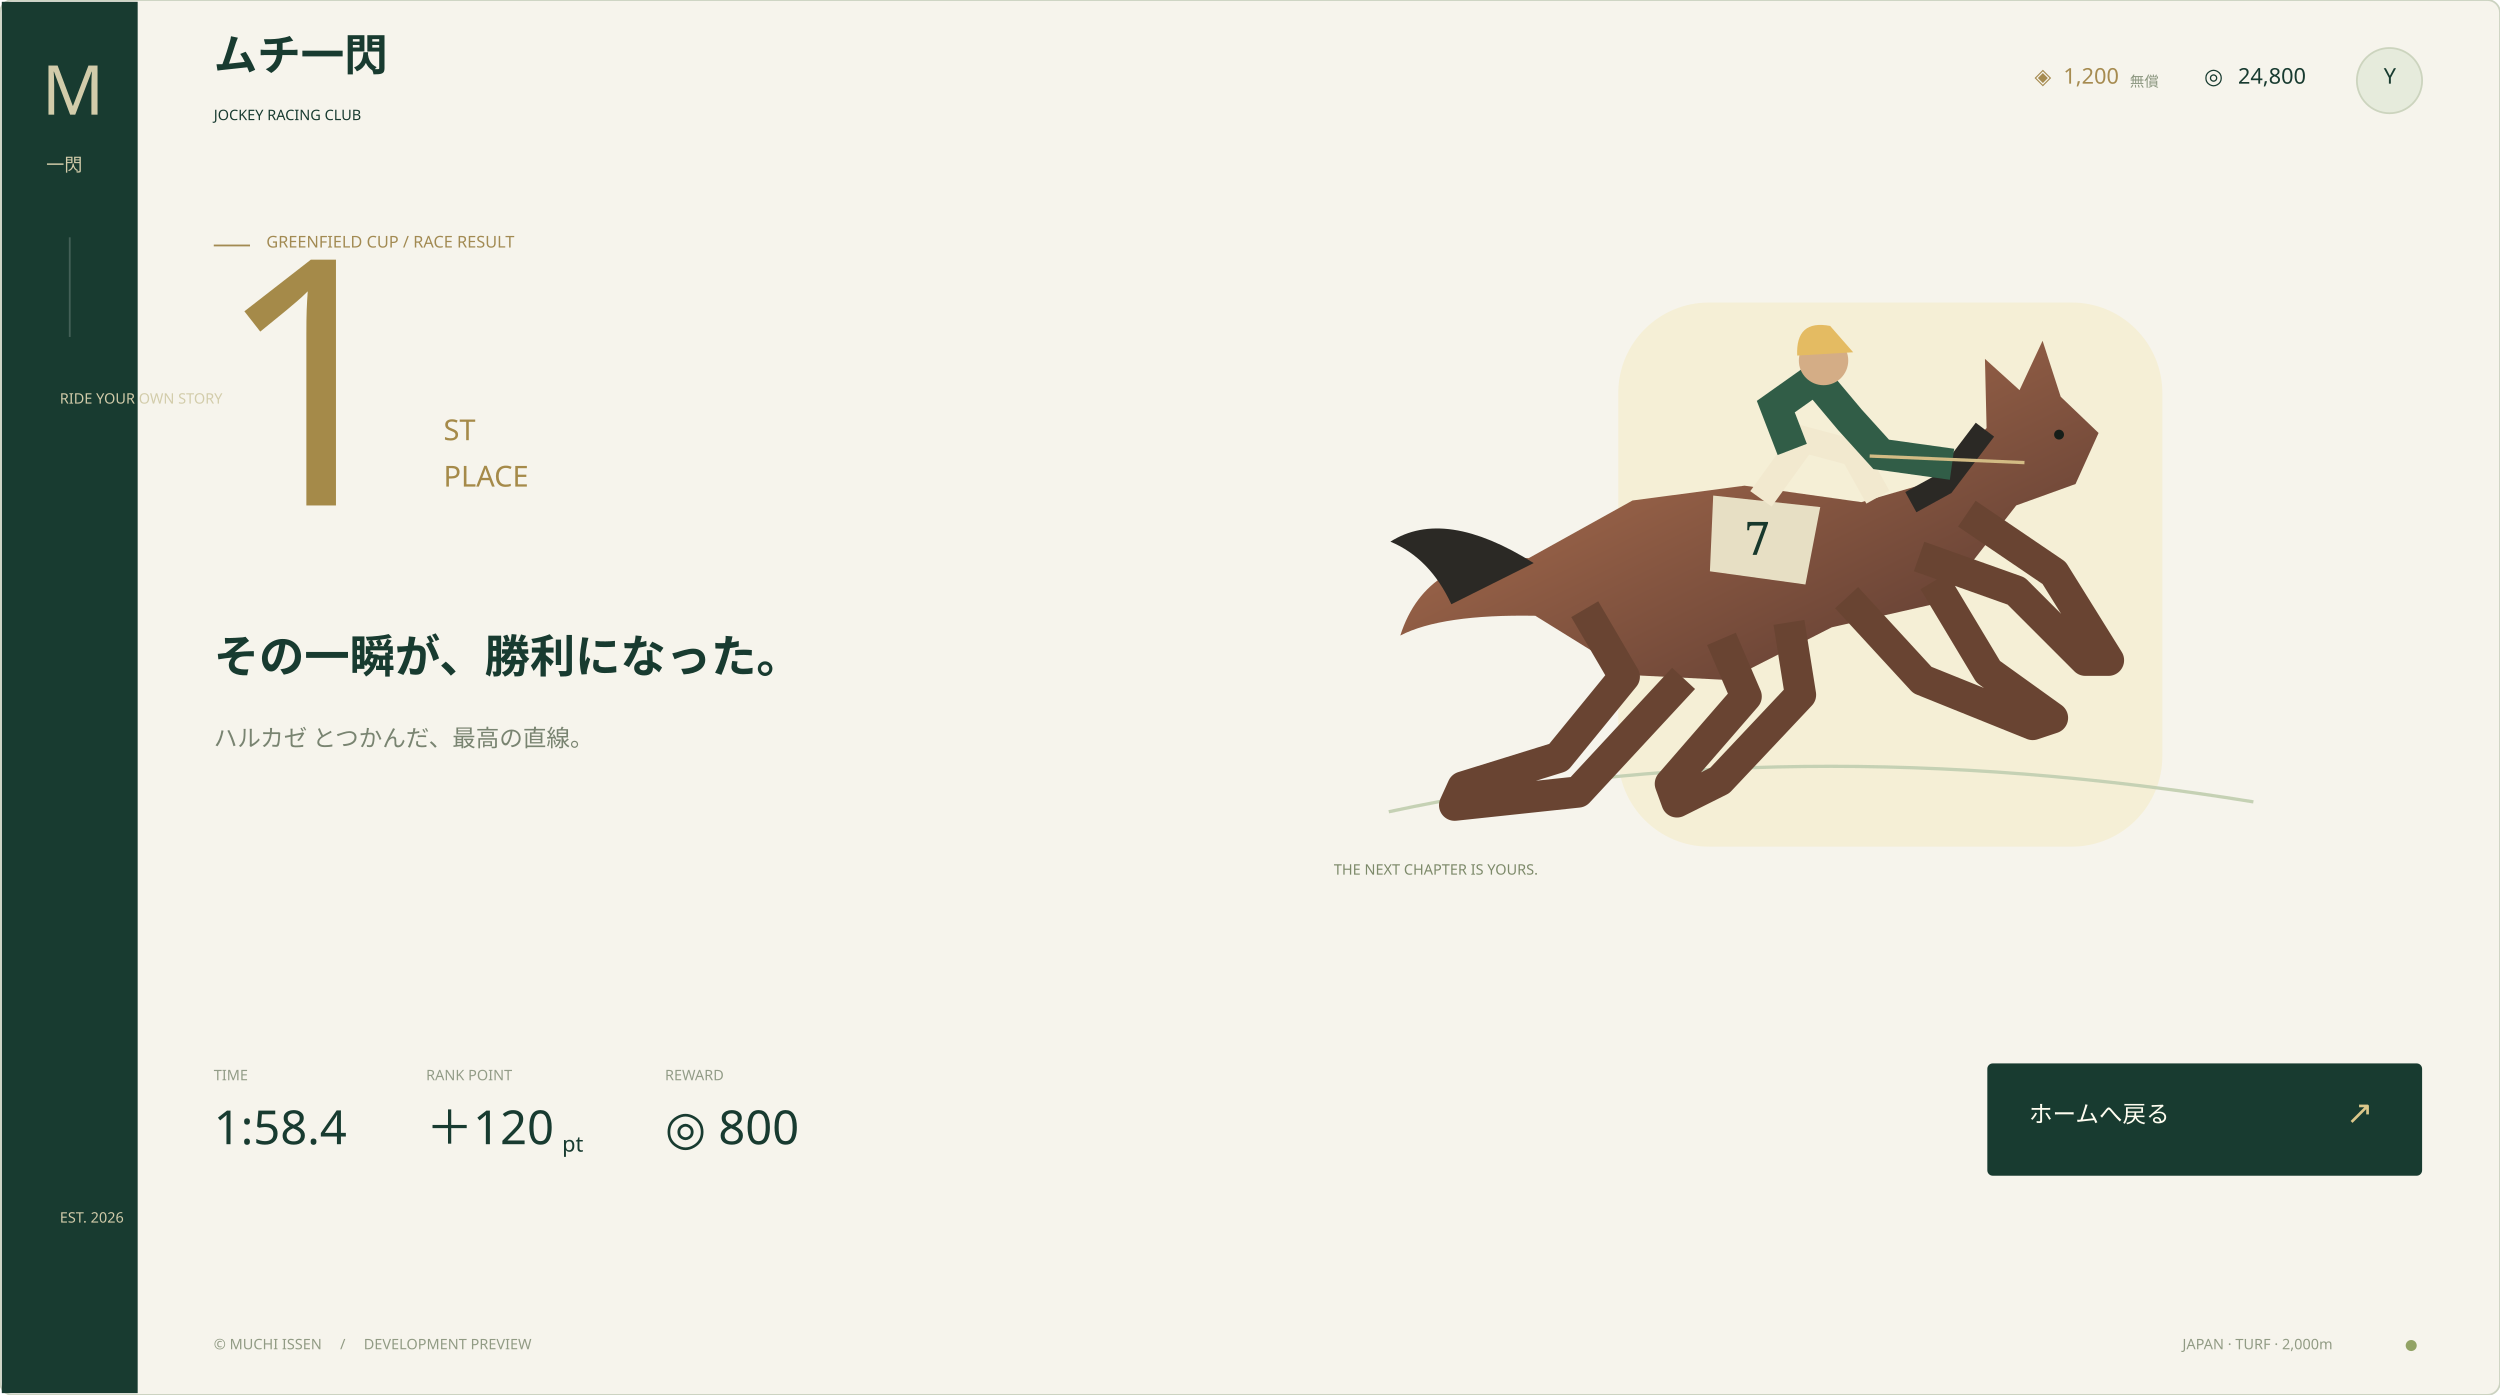
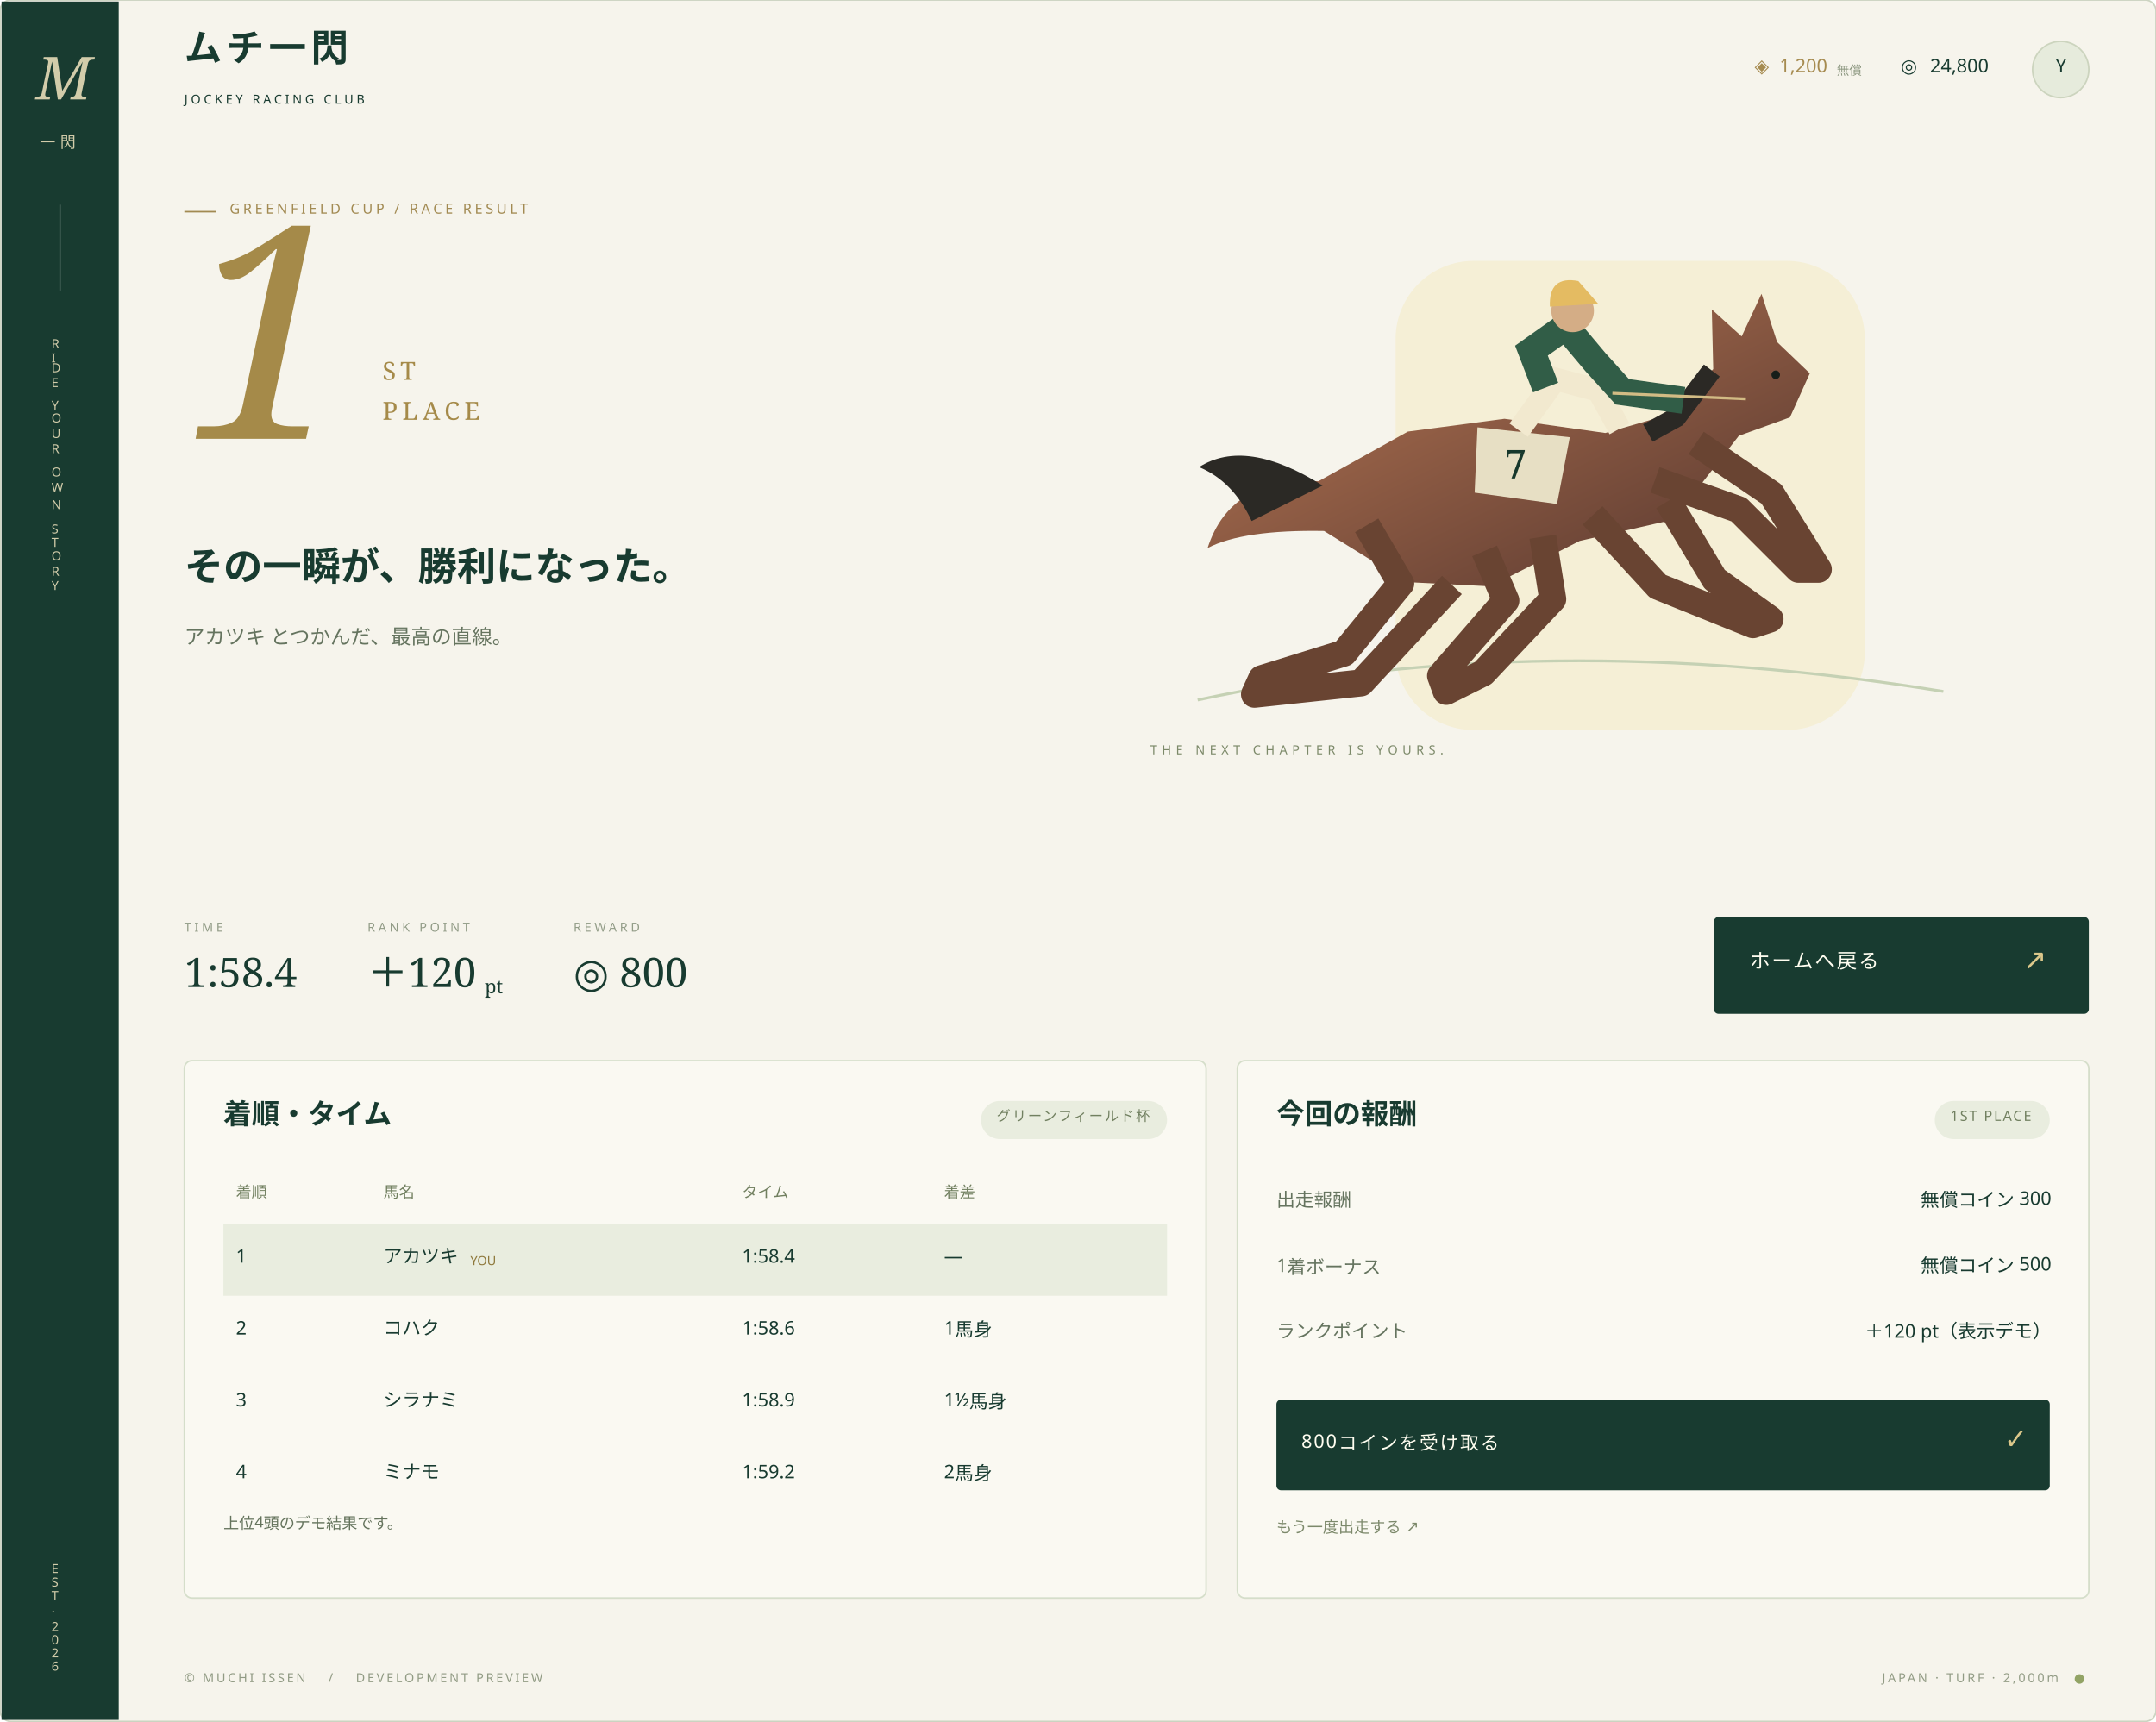
- <svg xmlns="http://www.w3.org/2000/svg" width="1380" height="770" viewBox="0 0 1380 770">
-   <rect x="0" y="0" width="1380" height="770" rx="7" fill="rgb(246, 244, 236)" stroke="rgb(204, 211, 193)" />
-   <rect x="1" y="1" width="75" height="768" rx="0" fill="rgb(24, 59, 48)" stroke="none" />
-   <text x="23.062" y="63.3" fill="rgb(210, 204, 170)" font-size="38px" font-weight="400" font-family="Noto Sans JP, sans-serif">M</text>
-   <text x="25.484" y="94.5" fill="rgb(210, 204, 170)" font-size="10px" font-weight="400" font-family="Noto Sans JP, sans-serif">一閃</text>
-   <rect x="38" y="131" width="1" height="55" rx="0" fill="rgba(255, 255, 255, 0.19)" stroke="none" />
-   <text x="33" y="222.8" fill="rgb(210, 204, 170)" font-size="8px" font-weight="400" font-family="Noto Sans JP, sans-serif">RIDE YOUR OWN STORY</text>
-   <text x="33" y="674.878" fill="rgb(210, 204, 170)" font-size="8px" font-weight="400" font-family="Noto Sans JP, sans-serif">EST. 2026</text>
-   <text x="118" y="38.9" fill="rgb(24, 59, 48)" font-size="24px" font-weight="700" font-family="Noto Sans JP, sans-serif">ムチ一閃</text>
-   <text x="118" y="66.3" fill="rgb(24, 59, 48)" font-size="8px" font-weight="400" font-family="Noto Sans JP, sans-serif">JOCKEY RACING CLUB</text>
-   <text x="1123.047" y="46.2" fill="rgb(166, 139, 80)" font-size="12px" font-weight="400" font-family="Noto Sans JP, sans-serif">◈</text>
-   <text x="1138.969" y="46.2" fill="rgb(166, 139, 80)" font-size="12px" font-weight="500" font-family="Noto Sans JP, sans-serif">1,200</text>
-   <text x="1175.656" y="47.8" fill="rgb(139, 150, 127)" font-size="8px" font-weight="400" font-family="Noto Sans JP, sans-serif">無償</text>
-   <text x="1216.656" y="46.2" fill="rgb(24, 59, 48)" font-size="12px" font-weight="400" font-family="Noto Sans JP, sans-serif">◎</text>
-   <text x="1235.359" y="46.2" fill="rgb(24, 59, 48)" font-size="12px" font-weight="500" font-family="Noto Sans JP, sans-serif">24,800</text>
-   <rect x="1301" y="26.5" width="36" height="36" rx="50" fill="rgb(230, 235, 220)" stroke="rgb(204, 212, 190)" />
-   <text x="1315.812" y="46.2" fill="rgb(24, 59, 48)" font-size="12px" font-weight="400" font-family="Noto Sans JP, sans-serif">Y</text>
-   <rect x="118" y="135" width="20" height="1" rx="0" fill="rgb(162, 138, 82)" stroke="none" />
-   <text x="147" y="136.65" fill="rgb(162, 138, 82)" font-size="9px" font-weight="400" font-family="Noto Sans JP, sans-serif">GREENFIELD CUP / RACE RESULT</text>
-   <text x="118" y="279" fill="rgb(165, 138, 73)" font-size="190px" font-weight="400" font-family="Noto Sans JP, sans-serif">1</text>
-   <text x="244.812" y="243.006" fill="rgb(165, 138, 73)" font-size="16px" font-weight="400" font-family="Noto Sans JP, sans-serif">ST</text>
-   <text x="244.812" y="268.6" fill="rgb(165, 138, 73)" font-size="16px" font-weight="400" font-family="Noto Sans JP, sans-serif">PLACE</text>
-   <text x="118" y="371.25" fill="rgb(24, 59, 48)" font-size="25px" font-weight="600" font-family="Noto Sans JP, sans-serif">その一瞬が、勝利になった。</text>
-   <text x="118" y="412.05" fill="rgb(121, 132, 113)" font-size="13px" font-weight="400" font-family="Noto Sans JP, sans-serif">ハルカゼ とつかんだ、最高の直線。</text>
-   <rect x="893.281" y="167" width="300.344" height="300.344" rx="50" fill="rgb(245, 239, 214)" stroke="none" />
+ <svg xmlns="http://www.w3.org/2000/svg" width="1380" height="1102" viewBox="0 0 1380 1102">
+   <rect x="0" y="0" width="1380" height="1102" rx="7" fill="rgb(246, 244, 236)" stroke="rgb(204, 211, 193)" stroke-width="1" opacity="1" />
+   <rect x="1" y="1" width="75" height="1100" rx="0" fill="rgb(24, 59, 48)" stroke="none" stroke-width="0" opacity="1" />
+   <text x="23.062" y="63.68" fill="rgb(210, 204, 170)" font-family="Georgia" font-size="38px" font-weight="400" font-style="italic" letter-spacing="0" opacity="1">M</text>
+   <text x="25.484" y="94.6" fill="rgb(210, 204, 170)" font-family="serif" font-size="10px" font-weight="400" font-style="normal" letter-spacing="3px" opacity="1">一閃</text>
+   <rect x="38" y="131" width="1" height="55" rx="0" fill="rgba(255, 255, 255, 0.19)" stroke="none" stroke-width="0" opacity="1" />
+   <text x="33" y="222.88" fill="rgb(210, 204, 170)" font-family="&quot;Hiragino Kaku Gothic ProN&quot;, &quot;Noto Sans JP&quot;, sans-serif" font-size="8px" font-weight="400" font-style="normal" letter-spacing="4px" opacity="1">R</text>
+   <text x="33" y="231.958" fill="rgb(210, 204, 170)" font-family="&quot;Hiragino Kaku Gothic ProN&quot;, &quot;Noto Sans JP&quot;, sans-serif" font-size="8px" font-weight="400" font-style="normal" letter-spacing="4px" opacity="1">I</text>
+   <text x="33" y="238.302" fill="rgb(210, 204, 170)" font-family="&quot;Hiragino Kaku Gothic ProN&quot;, &quot;Noto Sans JP&quot;, sans-serif" font-size="8px" font-weight="400" font-style="normal" letter-spacing="4px" opacity="1">D</text>
+   <text x="33" y="247.802" fill="rgb(210, 204, 170)" font-family="&quot;Hiragino Kaku Gothic ProN&quot;, &quot;Noto Sans JP&quot;, sans-serif" font-size="8px" font-weight="400" font-style="normal" letter-spacing="4px" opacity="1">E</text>
+   <text x="33" y="256.505" fill="rgb(210, 204, 170)" font-family="&quot;Hiragino Kaku Gothic ProN&quot;, &quot;Noto Sans JP&quot;, sans-serif" font-size="8px" font-weight="400" font-style="normal" letter-spacing="4px" opacity="1"> </text>
+   <text x="33" y="262.302" fill="rgb(210, 204, 170)" font-family="&quot;Hiragino Kaku Gothic ProN&quot;, &quot;Noto Sans JP&quot;, sans-serif" font-size="8px" font-weight="400" font-style="normal" letter-spacing="4px" opacity="1">Y</text>
+   <text x="33" y="270.427" fill="rgb(210, 204, 170)" font-family="&quot;Hiragino Kaku Gothic ProN&quot;, &quot;Noto Sans JP&quot;, sans-serif" font-size="8px" font-weight="400" font-style="normal" letter-spacing="4px" opacity="1">O</text>
+   <text x="33" y="280.364" fill="rgb(210, 204, 170)" font-family="&quot;Hiragino Kaku Gothic ProN&quot;, &quot;Noto Sans JP&quot;, sans-serif" font-size="8px" font-weight="400" font-style="normal" letter-spacing="4px" opacity="1">U</text>
+   <text x="33" y="290.13" fill="rgb(210, 204, 170)" font-family="&quot;Hiragino Kaku Gothic ProN&quot;, &quot;Noto Sans JP&quot;, sans-serif" font-size="8px" font-weight="400" font-style="normal" letter-spacing="4px" opacity="1">R</text>
+   <text x="33" y="299.208" fill="rgb(210, 204, 170)" font-family="&quot;Hiragino Kaku Gothic ProN&quot;, &quot;Noto Sans JP&quot;, sans-serif" font-size="8px" font-weight="400" font-style="normal" letter-spacing="4px" opacity="1"> </text>
+   <text x="33" y="305.005" fill="rgb(210, 204, 170)" font-family="&quot;Hiragino Kaku Gothic ProN&quot;, &quot;Noto Sans JP&quot;, sans-serif" font-size="8px" font-weight="400" font-style="normal" letter-spacing="4px" opacity="1">O</text>
+   <text x="33" y="314.88" fill="rgb(210, 204, 170)" font-family="&quot;Hiragino Kaku Gothic ProN&quot;, &quot;Noto Sans JP&quot;, sans-serif" font-size="8px" font-weight="400" font-style="normal" letter-spacing="4px" opacity="1">W</text>
+   <text x="33" y="325.911" fill="rgb(210, 204, 170)" font-family="&quot;Hiragino Kaku Gothic ProN&quot;, &quot;Noto Sans JP&quot;, sans-serif" font-size="8px" font-weight="400" font-style="normal" letter-spacing="4px" opacity="1">N</text>
+   <text x="33" y="335.692" fill="rgb(210, 204, 170)" font-family="&quot;Hiragino Kaku Gothic ProN&quot;, &quot;Noto Sans JP&quot;, sans-serif" font-size="8px" font-weight="400" font-style="normal" letter-spacing="4px" opacity="1"> </text>
+   <text x="33" y="341.489" fill="rgb(210, 204, 170)" font-family="&quot;Hiragino Kaku Gothic ProN&quot;, &quot;Noto Sans JP&quot;, sans-serif" font-size="8px" font-weight="400" font-style="normal" letter-spacing="4px" opacity="1">S</text>
+   <text x="33" y="350.083" fill="rgb(210, 204, 170)" font-family="&quot;Hiragino Kaku Gothic ProN&quot;, &quot;Noto Sans JP&quot;, sans-serif" font-size="8px" font-weight="400" font-style="normal" letter-spacing="4px" opacity="1">T</text>
+   <text x="33" y="358.661" fill="rgb(210, 204, 170)" font-family="&quot;Hiragino Kaku Gothic ProN&quot;, &quot;Noto Sans JP&quot;, sans-serif" font-size="8px" font-weight="400" font-style="normal" letter-spacing="4px" opacity="1">O</text>
+   <text x="33" y="368.599" fill="rgb(210, 204, 170)" font-family="&quot;Hiragino Kaku Gothic ProN&quot;, &quot;Noto Sans JP&quot;, sans-serif" font-size="8px" font-weight="400" font-style="normal" letter-spacing="4px" opacity="1">R</text>
+   <text x="33" y="377.677" fill="rgb(210, 204, 170)" font-family="&quot;Hiragino Kaku Gothic ProN&quot;, &quot;Noto Sans JP&quot;, sans-serif" font-size="8px" font-weight="400" font-style="normal" letter-spacing="4px" opacity="1">Y</text>
+   <text x="33" y="1006.958" fill="rgb(210, 204, 170)" font-family="&quot;Hiragino Kaku Gothic ProN&quot;, &quot;Noto Sans JP&quot;, sans-serif" font-size="8px" font-weight="400" font-style="normal" letter-spacing="4px" opacity="1">E</text>
+   <text x="33" y="1015.661" fill="rgb(210, 204, 170)" font-family="&quot;Hiragino Kaku Gothic ProN&quot;, &quot;Noto Sans JP&quot;, sans-serif" font-size="8px" font-weight="400" font-style="normal" letter-spacing="4px" opacity="1">S</text>
+   <text x="33" y="1024.255" fill="rgb(210, 204, 170)" font-family="&quot;Hiragino Kaku Gothic ProN&quot;, &quot;Noto Sans JP&quot;, sans-serif" font-size="8px" font-weight="400" font-style="normal" letter-spacing="4px" opacity="1">T</text>
+   <text x="33" y="1032.099" fill="rgb(210, 204, 170)" font-family="&quot;Hiragino Kaku Gothic ProN&quot;, &quot;Noto Sans JP&quot;, sans-serif" font-size="8px" font-weight="400" font-style="normal" letter-spacing="4px" opacity="1">.</text>
+   <text x="33" y="1038.318" fill="rgb(210, 204, 170)" font-family="&quot;Hiragino Kaku Gothic ProN&quot;, &quot;Noto Sans JP&quot;, sans-serif" font-size="8px" font-weight="400" font-style="normal" letter-spacing="4px" opacity="1"> </text>
+   <text x="33" y="1044.114" fill="rgb(210, 204, 170)" font-family="&quot;Hiragino Kaku Gothic ProN&quot;, &quot;Noto Sans JP&quot;, sans-serif" font-size="8px" font-weight="400" font-style="normal" letter-spacing="4px" opacity="1">2</text>
+   <text x="33" y="1052.552" fill="rgb(210, 204, 170)" font-family="&quot;Hiragino Kaku Gothic ProN&quot;, &quot;Noto Sans JP&quot;, sans-serif" font-size="8px" font-weight="400" font-style="normal" letter-spacing="4px" opacity="1">0</text>
+   <text x="33" y="1060.989" fill="rgb(210, 204, 170)" font-family="&quot;Hiragino Kaku Gothic ProN&quot;, &quot;Noto Sans JP&quot;, sans-serif" font-size="8px" font-weight="400" font-style="normal" letter-spacing="4px" opacity="1">2</text>
+   <text x="33" y="1069.427" fill="rgb(210, 204, 170)" font-family="&quot;Hiragino Kaku Gothic ProN&quot;, &quot;Noto Sans JP&quot;, sans-serif" font-size="8px" font-weight="400" font-style="normal" letter-spacing="4px" opacity="1">6</text>
+   <text x="118" y="39.14" fill="rgb(24, 59, 48)" font-family="&quot;Yu Mincho&quot;, serif" font-size="24px" font-weight="700" font-style="normal" letter-spacing="3px" opacity="1">ムチ一閃 </text>
+   <text x="118" y="66.38" fill="rgb(24, 59, 48)" font-family="sans-serif" font-size="8px" font-weight="400" font-style="normal" letter-spacing="2px" opacity="1">JOCKEY RACING CLUB</text>
+   <text x="1123.047" y="46.32" fill="rgb(166, 139, 80)" font-family="&quot;Hiragino Kaku Gothic ProN&quot;, &quot;Noto Sans JP&quot;, sans-serif" font-size="12px" font-weight="400" font-style="normal" letter-spacing="0" opacity="1">◈ </text>
+   <text x="1138.969" y="46.32" fill="rgb(166, 139, 80)" font-family="&quot;Hiragino Kaku Gothic ProN&quot;, &quot;Noto Sans JP&quot;, sans-serif" font-size="12px" font-weight="500" font-style="normal" letter-spacing="0" opacity="1">1,200</text>
+   <text x="1175.656" y="47.88" fill="rgb(139, 150, 127)" font-family="&quot;Hiragino Kaku Gothic ProN&quot;, &quot;Noto Sans JP&quot;, sans-serif" font-size="8px" font-weight="400" font-style="normal" letter-spacing="0" opacity="1">無償</text>
+   <text x="1216.656" y="46.32" fill="rgb(24, 59, 48)" font-family="&quot;Hiragino Kaku Gothic ProN&quot;, &quot;Noto Sans JP&quot;, sans-serif" font-size="12px" font-weight="400" font-style="normal" letter-spacing="0" opacity="1">◎ </text>
+   <text x="1235.359" y="46.32" fill="rgb(24, 59, 48)" font-family="&quot;Hiragino Kaku Gothic ProN&quot;, &quot;Noto Sans JP&quot;, sans-serif" font-size="12px" font-weight="500" font-style="normal" letter-spacing="0" opacity="1">24,800</text>
+   <rect x="1301" y="26.5" width="36" height="36" rx="18" fill="rgb(230, 235, 220)" stroke="rgb(204, 212, 190)" stroke-width="1" opacity="1" />
+   <text x="1315.812" y="46.32" fill="rgb(24, 59, 48)" font-family="&quot;Hiragino Kaku Gothic ProN&quot;, &quot;Noto Sans JP&quot;, sans-serif" font-size="12px" font-weight="400" font-style="normal" letter-spacing="0" opacity="1">Y</text>
+   <rect x="118" y="135" width="20" height="1" rx="0" fill="rgb(162, 138, 82)" stroke="none" stroke-width="0" opacity="1" />
+   <text x="147" y="136.74" fill="rgb(162, 138, 82)" font-family="&quot;Hiragino Kaku Gothic ProN&quot;, &quot;Noto Sans JP&quot;, sans-serif" font-size="9px" font-weight="400" font-style="normal" letter-spacing="2px" opacity="1">GREENFIELD CUP / RACE RESULT</text>
+   <text x="118" y="280.9" fill="rgb(165, 138, 73)" font-family="Georgia" font-size="190px" font-weight="400" font-style="italic" letter-spacing="1.36px" opacity="1">1</text>
+   <text x="244.812" y="243.166" fill="rgb(165, 138, 73)" font-family="Georgia" font-size="16px" font-weight="400" font-style="normal" letter-spacing="3px" opacity="1">ST</text>
+   <text x="244.812" y="268.76" fill="rgb(165, 138, 73)" font-family="Georgia" font-size="16px" font-weight="400" font-style="normal" letter-spacing="3px" opacity="1">PLACE</text>
+   <text x="118" y="371.5" fill="rgb(24, 59, 48)" font-family="&quot;Yu Mincho&quot;, &quot;Noto Serif JP&quot;, serif" font-size="25px" font-weight="600" font-style="normal" letter-spacing="0" opacity="1">その一瞬が、勝利になった。</text>
+   <text x="118" y="412.18" fill="rgb(101, 116, 95)" font-family="&quot;Hiragino Kaku Gothic ProN&quot;, &quot;Noto Sans JP&quot;, sans-serif" font-size="13px" font-weight="400" font-style="normal" letter-spacing="0" opacity="1">アカツキ とつかんだ、最高の直線。</text>
+   <rect x="893.281" y="167" width="300.344" height="300.344" rx="50" fill="rgb(245, 239, 214)" stroke="none" stroke-width="0" opacity="1" />
  <svg x="654.375" y="119" width="682.625" height="400" viewBox="0 0 640 440">
    <defs>
-       <linearGradient id="coat" x2="1" y2="1">
+       <linearGradient id="coat-export-1" x2="1" y2="1">
        <stop stop-color="#bb7955" />
        <stop offset="1" stop-color="#55362e" />
      </linearGradient>
    </defs>
    <path d="M68 362Q310 310 593 356" fill="none" stroke="#c5d1b4" stroke-width="2" />
-     <path d="M153 208Q91 205 75 255Q100 242 157 243L215 279L274 282L337 250L403 235L449 176L485 163L499 132L476 110L465 76L451 106L430 87L431 129L400 161L355 174L284 164L216 173Z" fill="url(#coat)" />
+     <path d="M153 208Q91 205 75 255Q100 242 157 243L215 279L274 282L337 250L403 235L449 176L485 163L499 132L476 110L465 76L451 106L430 87L431 129L400 161L355 174L284 164L216 173Z" fill="url(#coat-export-1)" />
    <path d="M187 239L211 280L171 329L113 347L108 358L183 350L247 281M270 257L285 292L239 345L243 356L269 343L318 291L311 247M346 232L392 282L459 309L471 305L432 277L399 222M390 207L449 228L491 270L505 270L472 217L419 181" fill="none" stroke="#694432" stroke-width="19" stroke-linejoin="round" />
    <path d="M156 211Q102 177 69 198Q93 208 106 236" fill="#2b2925" />
    <path d="M430 130L405 163L385 174" fill="none" stroke="#2b2925" stroke-width="14" />
    <path d="M265 170L330 177L321 224L263 216Z" fill="#e7dfc4" />
    <text x="284" y="206" fill="#17382c" font-size="28" font-family="serif">7</text>
    <path d="M294 172L320 136L350 144L365 171" fill="none" stroke="#f2e9cf" stroke-width="16" />
    <path d="M313 142L303 116L327 99L348 124L367 145L410 151" fill="none" stroke="#315d47" stroke-width="19" />
    <circle cx="332" cy="88" r="15" fill="#d4ad86" />
    <path d="M316 85Q315 63 336 67L350 83Z" fill="#e4bb62" />
    <path d="M360 146L454 150" stroke="#d2bb84" fill="none" stroke-width="2" />
    <circle cx="475" cy="133" r="3" fill="#161e19" />
  </svg>
-   <text x="736.281" y="482.8" fill="rgb(124, 137, 105)" font-size="8px" font-weight="400" font-family="Noto Sans JP, sans-serif">THE NEXT CHAPTER IS YOURS.</text>
-   <rect x="118" y="556" width="1219" height="93" rx="0" fill="none" stroke="rgb(211, 220, 198) rgb(24, 59, 48) rgb(24, 59, 48)" />
-   <text x="118" y="596.3" fill="rgb(146, 156, 135)" font-size="8px" font-weight="400" font-family="Noto Sans JP, sans-serif">TIME</text>
-   <text x="118" y="631.6" fill="rgb(24, 59, 48)" font-size="26px" font-weight="400" font-family="Noto Sans JP, sans-serif">1:58.4</text>
-   <text x="235.188" y="596.3" fill="rgb(146, 156, 135)" font-size="8px" font-weight="400" font-family="Noto Sans JP, sans-serif">RANK POINT</text>
-   <text x="235.188" y="631.6" fill="rgb(24, 59, 48)" font-size="26px" font-weight="400" font-family="Noto Sans JP, sans-serif">＋120</text>
-   <text x="310.312" y="635.7" fill="rgb(24, 59, 48)" font-size="12px" font-weight="400" font-family="Noto Sans JP, sans-serif">pt</text>
-   <text x="367.062" y="596.3" fill="rgb(146, 156, 135)" font-size="8px" font-weight="400" font-family="Noto Sans JP, sans-serif">REWARD</text>
-   <text x="367.062" y="631.6" fill="rgb(24, 59, 48)" font-size="26px" font-weight="400" font-family="Noto Sans JP, sans-serif">◎ 800</text>
-   <rect x="1097" y="587" width="240" height="62" rx="3" fill="rgb(24, 59, 48)" stroke="none" />
-   <text x="1120" y="619.55" fill="rgb(255, 253, 240)" font-size="13px" font-weight="400" font-family="Noto Sans JP, sans-serif">ホームへ戻る</text>
-   <text x="1295" y="620.3" fill="rgb(219, 199, 138)" font-size="18px" font-weight="400" font-family="Noto Sans JP, sans-serif">↗</text>
-   <rect x="76" y="717" width="1303" height="52" rx="0" fill="none" stroke="rgb(216, 223, 205) rgb(145, 155, 132) rgb(145, 155, 132)" />
-   <text x="118" y="744.8" fill="rgb(145, 155, 132)" font-size="8px" font-weight="400" font-family="Noto Sans JP, sans-serif">© MUCHI ISSEN　 /　 DEVELOPMENT PREVIEW</text>
-   <text x="1204.703" y="744.8" fill="rgb(145, 155, 132)" font-size="8px" font-weight="400" font-family="Noto Sans JP, sans-serif">JAPAN · TURF · 2,000m</text>
-   <text x="1327.5" y="744.8" fill="rgb(146, 163, 101)" font-size="8px" font-weight="400" font-family="Noto Sans JP, sans-serif">●</text>
+   <text x="736.281" y="482.88" fill="rgb(124, 137, 105)" font-family="&quot;Hiragino Kaku Gothic ProN&quot;, &quot;Noto Sans JP&quot;, sans-serif" font-size="8px" font-weight="400" font-style="normal" letter-spacing="3px" opacity="1">THE NEXT CHAPTER IS YOURS.</text>
+   <rect x="118" y="556" width="1219" height="93" rx="0" fill="none" stroke="rgb(211, 220, 198) rgb(24, 59, 48) rgb(24, 59, 48)" stroke-width="1" opacity="1" />
+   <text x="118" y="596.38" fill="rgb(146, 156, 135)" font-family="&quot;Hiragino Kaku Gothic ProN&quot;, &quot;Noto Sans JP&quot;, sans-serif" font-size="8px" font-weight="400" font-style="normal" letter-spacing="2px" opacity="1">TIME</text>
+   <text x="118" y="631.86" fill="rgb(24, 59, 48)" font-family="Georgia" font-size="26px" font-weight="400" font-style="normal" letter-spacing="0" opacity="1">1:58.4</text>
+   <text x="235.188" y="596.38" fill="rgb(146, 156, 135)" font-family="&quot;Hiragino Kaku Gothic ProN&quot;, &quot;Noto Sans JP&quot;, sans-serif" font-size="8px" font-weight="400" font-style="normal" letter-spacing="2px" opacity="1">RANK POINT</text>
+   <text x="235.188" y="631.86" fill="rgb(24, 59, 48)" font-family="Georgia" font-size="26px" font-weight="400" font-style="normal" letter-spacing="0" opacity="1">＋120 </text>
+   <text x="310.312" y="635.82" fill="rgb(24, 59, 48)" font-family="Georgia" font-size="12px" font-weight="400" font-style="normal" letter-spacing="0" opacity="1">pt</text>
+   <text x="367.062" y="596.38" fill="rgb(146, 156, 135)" font-family="&quot;Hiragino Kaku Gothic ProN&quot;, &quot;Noto Sans JP&quot;, sans-serif" font-size="8px" font-weight="400" font-style="normal" letter-spacing="2px" opacity="1">REWARD</text>
+   <text x="367.062" y="631.86" fill="rgb(24, 59, 48)" font-family="Georgia" font-size="26px" font-weight="400" font-style="normal" letter-spacing="0" opacity="1">◎ 800</text>
+   <rect x="1097" y="587" width="240" height="62" rx="3" fill="rgb(24, 59, 48)" stroke="none" stroke-width="0" opacity="1" />
+   <text x="1120" y="619.68" fill="rgb(255, 253, 240)" font-family="&quot;Hiragino Kaku Gothic ProN&quot;, &quot;Noto Sans JP&quot;, sans-serif" font-size="13px" font-weight="400" font-style="normal" letter-spacing="1px" opacity="1">ホームへ戻る</text>
+   <text x="1295" y="620.48" fill="rgb(219, 199, 138)" font-family="&quot;Hiragino Kaku Gothic ProN&quot;, &quot;Noto Sans JP&quot;, sans-serif" font-size="18px" font-weight="400" font-style="normal" letter-spacing="1px" opacity="1">↗</text>
+   <rect x="118" y="679" width="654" height="344" rx="5" fill="rgb(250, 249, 242)" stroke="rgb(213, 222, 202)" stroke-width="1" opacity="1" />
+   <text x="143" y="719.48" fill="rgb(24, 59, 48)" font-family="&quot;Yu Mincho&quot;, &quot;Noto Serif JP&quot;, serif" font-size="18px" font-weight="600" font-style="normal" letter-spacing="0" opacity="1">着順・タイム</text>
+   <rect x="627.891" y="704.797" width="119.109" height="24.391" rx="12.195" fill="rgb(233, 237, 223)" stroke="none" stroke-width="0" opacity="1" />
+   <text x="637.891" y="717.537" fill="rgb(113, 128, 96)" font-family="&quot;Hiragino Kaku Gothic ProN&quot;, &quot;Noto Sans JP&quot;, sans-serif" font-size="9px" font-weight="400" font-style="normal" letter-spacing="1px" opacity="1">グリーンフィールド杯</text>
+   <text x="151" y="766.6" fill="rgb(113, 128, 96)" font-family="&quot;Hiragino Kaku Gothic ProN&quot;, &quot;Noto Sans JP&quot;, sans-serif" font-size="10px" font-weight="400" font-style="normal" letter-spacing="0" opacity="1">着順</text>
+   <text x="245.391" y="766.6" fill="rgb(113, 128, 96)" font-family="&quot;Hiragino Kaku Gothic ProN&quot;, &quot;Noto Sans JP&quot;, sans-serif" font-size="10px" font-weight="400" font-style="normal" letter-spacing="0" opacity="1">馬名</text>
+   <text x="474.938" y="766.6" fill="rgb(113, 128, 96)" font-family="&quot;Hiragino Kaku Gothic ProN&quot;, &quot;Noto Sans JP&quot;, sans-serif" font-size="10px" font-weight="400" font-style="normal" letter-spacing="0" opacity="1">タイム</text>
+   <text x="604.234" y="766.6" fill="rgb(113, 128, 96)" font-family="&quot;Hiragino Kaku Gothic ProN&quot;, &quot;Noto Sans JP&quot;, sans-serif" font-size="10px" font-weight="400" font-style="normal" letter-spacing="0" opacity="1">着差</text>
+   <rect x="143" y="783.5" width="604" height="46" rx="0" fill="rgb(233, 237, 223)" stroke="none" stroke-width="0" opacity="1" />
+   <text x="151" y="808.32" fill="rgb(24, 59, 48)" font-family="&quot;Hiragino Kaku Gothic ProN&quot;, &quot;Noto Sans JP&quot;, sans-serif" font-size="12px" font-weight="400" font-style="normal" letter-spacing="0" opacity="1">1</text>
+   <text x="245.391" y="808.32" fill="rgb(24, 59, 48)" font-family="&quot;Hiragino Kaku Gothic ProN&quot;, &quot;Noto Sans JP&quot;, sans-serif" font-size="12px" font-weight="400" font-style="normal" letter-spacing="0" opacity="1">アカツキ </text>
+   <text x="301.094" y="809.88" fill="rgb(142, 120, 59)" font-family="&quot;Hiragino Kaku Gothic ProN&quot;, &quot;Noto Sans JP&quot;, sans-serif" font-size="8px" font-weight="400" font-style="normal" letter-spacing="0" opacity="1">YOU</text>
+   <text x="474.938" y="808.32" fill="rgb(24, 59, 48)" font-family="&quot;Hiragino Kaku Gothic ProN&quot;, &quot;Noto Sans JP&quot;, sans-serif" font-size="12px" font-weight="400" font-style="normal" letter-spacing="0" opacity="1">1:58.4</text>
+   <text x="604.234" y="808.32" fill="rgb(24, 59, 48)" font-family="&quot;Hiragino Kaku Gothic ProN&quot;, &quot;Noto Sans JP&quot;, sans-serif" font-size="12px" font-weight="400" font-style="normal" letter-spacing="0" opacity="1">—</text>
+   <text x="151" y="854.32" fill="rgb(24, 59, 48)" font-family="&quot;Hiragino Kaku Gothic ProN&quot;, &quot;Noto Sans JP&quot;, sans-serif" font-size="12px" font-weight="400" font-style="normal" letter-spacing="0" opacity="1">2</text>
+   <text x="245.391" y="854.32" fill="rgb(24, 59, 48)" font-family="&quot;Hiragino Kaku Gothic ProN&quot;, &quot;Noto Sans JP&quot;, sans-serif" font-size="12px" font-weight="400" font-style="normal" letter-spacing="0" opacity="1">コハク </text>
+   <text x="474.938" y="854.32" fill="rgb(24, 59, 48)" font-family="&quot;Hiragino Kaku Gothic ProN&quot;, &quot;Noto Sans JP&quot;, sans-serif" font-size="12px" font-weight="400" font-style="normal" letter-spacing="0" opacity="1">1:58.6</text>
+   <text x="604.234" y="854.32" fill="rgb(24, 59, 48)" font-family="&quot;Hiragino Kaku Gothic ProN&quot;, &quot;Noto Sans JP&quot;, sans-serif" font-size="12px" font-weight="400" font-style="normal" letter-spacing="0" opacity="1">1馬身</text>
+   <text x="151" y="900.32" fill="rgb(24, 59, 48)" font-family="&quot;Hiragino Kaku Gothic ProN&quot;, &quot;Noto Sans JP&quot;, sans-serif" font-size="12px" font-weight="400" font-style="normal" letter-spacing="0" opacity="1">3</text>
+   <text x="245.391" y="900.32" fill="rgb(24, 59, 48)" font-family="&quot;Hiragino Kaku Gothic ProN&quot;, &quot;Noto Sans JP&quot;, sans-serif" font-size="12px" font-weight="400" font-style="normal" letter-spacing="0" opacity="1">シラナミ </text>
+   <text x="474.938" y="900.32" fill="rgb(24, 59, 48)" font-family="&quot;Hiragino Kaku Gothic ProN&quot;, &quot;Noto Sans JP&quot;, sans-serif" font-size="12px" font-weight="400" font-style="normal" letter-spacing="0" opacity="1">1:58.9</text>
+   <text x="604.234" y="900.32" fill="rgb(24, 59, 48)" font-family="&quot;Hiragino Kaku Gothic ProN&quot;, &quot;Noto Sans JP&quot;, sans-serif" font-size="12px" font-weight="400" font-style="normal" letter-spacing="0" opacity="1">1½馬身</text>
+   <text x="151" y="946.32" fill="rgb(24, 59, 48)" font-family="&quot;Hiragino Kaku Gothic ProN&quot;, &quot;Noto Sans JP&quot;, sans-serif" font-size="12px" font-weight="400" font-style="normal" letter-spacing="0" opacity="1">4</text>
+   <text x="245.391" y="946.32" fill="rgb(24, 59, 48)" font-family="&quot;Hiragino Kaku Gothic ProN&quot;, &quot;Noto Sans JP&quot;, sans-serif" font-size="12px" font-weight="400" font-style="normal" letter-spacing="0" opacity="1">ミナモ </text>
+   <text x="474.938" y="946.32" fill="rgb(24, 59, 48)" font-family="&quot;Hiragino Kaku Gothic ProN&quot;, &quot;Noto Sans JP&quot;, sans-serif" font-size="12px" font-weight="400" font-style="normal" letter-spacing="0" opacity="1">1:59.2</text>
+   <text x="604.234" y="946.32" fill="rgb(24, 59, 48)" font-family="&quot;Hiragino Kaku Gothic ProN&quot;, &quot;Noto Sans JP&quot;, sans-serif" font-size="12px" font-weight="400" font-style="normal" letter-spacing="0" opacity="1">2馬身</text>
+   <text x="143" y="978.6" fill="rgb(100, 115, 92)" font-family="&quot;Hiragino Kaku Gothic ProN&quot;, &quot;Noto Sans JP&quot;, sans-serif" font-size="10px" font-weight="400" font-style="normal" letter-spacing="0" opacity="1">上位4頭のデモ結果です。</text>
+   <rect x="792" y="679" width="545" height="344" rx="5" fill="rgb(250, 249, 242)" stroke="rgb(213, 222, 202)" stroke-width="1" opacity="1" />
+   <text x="817" y="719.48" fill="rgb(24, 59, 48)" font-family="&quot;Yu Mincho&quot;, &quot;Noto Serif JP&quot;, serif" font-size="18px" font-weight="600" font-style="normal" letter-spacing="0" opacity="1">今回の報酬</text>
+   <rect x="1238.391" y="704.797" width="73.609" height="24.391" rx="12.195" fill="rgb(233, 237, 223)" stroke="none" stroke-width="0" opacity="1" />
+   <text x="1248.391" y="717.537" fill="rgb(113, 128, 96)" font-family="&quot;Hiragino Kaku Gothic ProN&quot;, &quot;Noto Sans JP&quot;, sans-serif" font-size="9px" font-weight="400" font-style="normal" letter-spacing="1px" opacity="1">1ST PLACE</text>
+   <text x="817" y="772.32" fill="rgb(101, 116, 95)" font-family="&quot;Hiragino Kaku Gothic ProN&quot;, &quot;Noto Sans JP&quot;, sans-serif" font-size="12px" font-weight="400" font-style="normal" letter-spacing="0" opacity="1">出走報酬</text>
+   <text x="1229.328" y="772.32" fill="rgb(24, 59, 48)" font-family="&quot;Hiragino Kaku Gothic ProN&quot;, &quot;Noto Sans JP&quot;, sans-serif" font-size="12px" font-weight="400" font-style="normal" letter-spacing="0" opacity="1">無償コイン 300</text>
+   <text x="817" y="814.32" fill="rgb(101, 116, 95)" font-family="&quot;Hiragino Kaku Gothic ProN&quot;, &quot;Noto Sans JP&quot;, sans-serif" font-size="12px" font-weight="400" font-style="normal" letter-spacing="0" opacity="1">1着ボーナス</text>
+   <text x="1229.328" y="814.32" fill="rgb(24, 59, 48)" font-family="&quot;Hiragino Kaku Gothic ProN&quot;, &quot;Noto Sans JP&quot;, sans-serif" font-size="12px" font-weight="400" font-style="normal" letter-spacing="0" opacity="1">無償コイン 500</text>
+   <text x="817" y="856.32" fill="rgb(101, 116, 95)" font-family="&quot;Hiragino Kaku Gothic ProN&quot;, &quot;Noto Sans JP&quot;, sans-serif" font-size="12px" font-weight="400" font-style="normal" letter-spacing="0" opacity="1">ランクポイント</text>
+   <text x="1193.594" y="856.32" fill="rgb(24, 59, 48)" font-family="&quot;Hiragino Kaku Gothic ProN&quot;, &quot;Noto Sans JP&quot;, sans-serif" font-size="12px" font-weight="400" font-style="normal" letter-spacing="0" opacity="1">＋120 pt（表示デモ）</text>
+   <rect x="817" y="896" width="495" height="58" rx="3" fill="rgb(24, 59, 48)" stroke="none" stroke-width="0" opacity="1" />
+   <text x="833" y="926.82" fill="rgb(255, 253, 240)" font-family="&quot;Hiragino Kaku Gothic ProN&quot;, &quot;Noto Sans JP&quot;, sans-serif" font-size="12px" font-weight="400" font-style="normal" letter-spacing="1px" opacity="1">800コインを受け取る</text>
+   <text x="1282.703" y="927.48" fill="rgb(219, 199, 138)" font-family="&quot;Hiragino Kaku Gothic ProN&quot;, &quot;Noto Sans JP&quot;, sans-serif" font-size="18px" font-weight="400" font-style="normal" letter-spacing="1px" opacity="1">✓</text>
+   <text x="817" y="981.1" fill="rgb(124, 137, 107)" font-family="&quot;Hiragino Kaku Gothic ProN&quot;, &quot;Noto Sans JP&quot;, sans-serif" font-size="10px" font-weight="400" font-style="normal" letter-spacing="0" opacity="1">もう一度出走する ↗</text>
+   <rect x="76" y="1049" width="1303" height="52" rx="0" fill="none" stroke="rgb(216, 223, 205) rgb(145, 155, 132) rgb(145, 155, 132)" stroke-width="1" opacity="1" />
+   <text x="118" y="1076.88" fill="rgb(145, 155, 132)" font-family="&quot;Hiragino Kaku Gothic ProN&quot;, &quot;Noto Sans JP&quot;, sans-serif" font-size="8px" font-weight="400" font-style="normal" letter-spacing="1.5px" opacity="1">© MUCHI ISSEN　 /　 DEVELOPMENT PREVIEW</text>
+   <text x="1204.703" y="1076.88" fill="rgb(145, 155, 132)" font-family="&quot;Hiragino Kaku Gothic ProN&quot;, &quot;Noto Sans JP&quot;, sans-serif" font-size="8px" font-weight="400" font-style="normal" letter-spacing="1.5px" opacity="1">JAPAN · TURF · 2,000m </text>
+   <text x="1327.5" y="1076.88" fill="rgb(146, 163, 101)" font-family="&quot;Hiragino Kaku Gothic ProN&quot;, &quot;Noto Sans JP&quot;, sans-serif" font-size="8px" font-weight="400" font-style="normal" letter-spacing="1.5px" opacity="1">●</text>
</svg>
